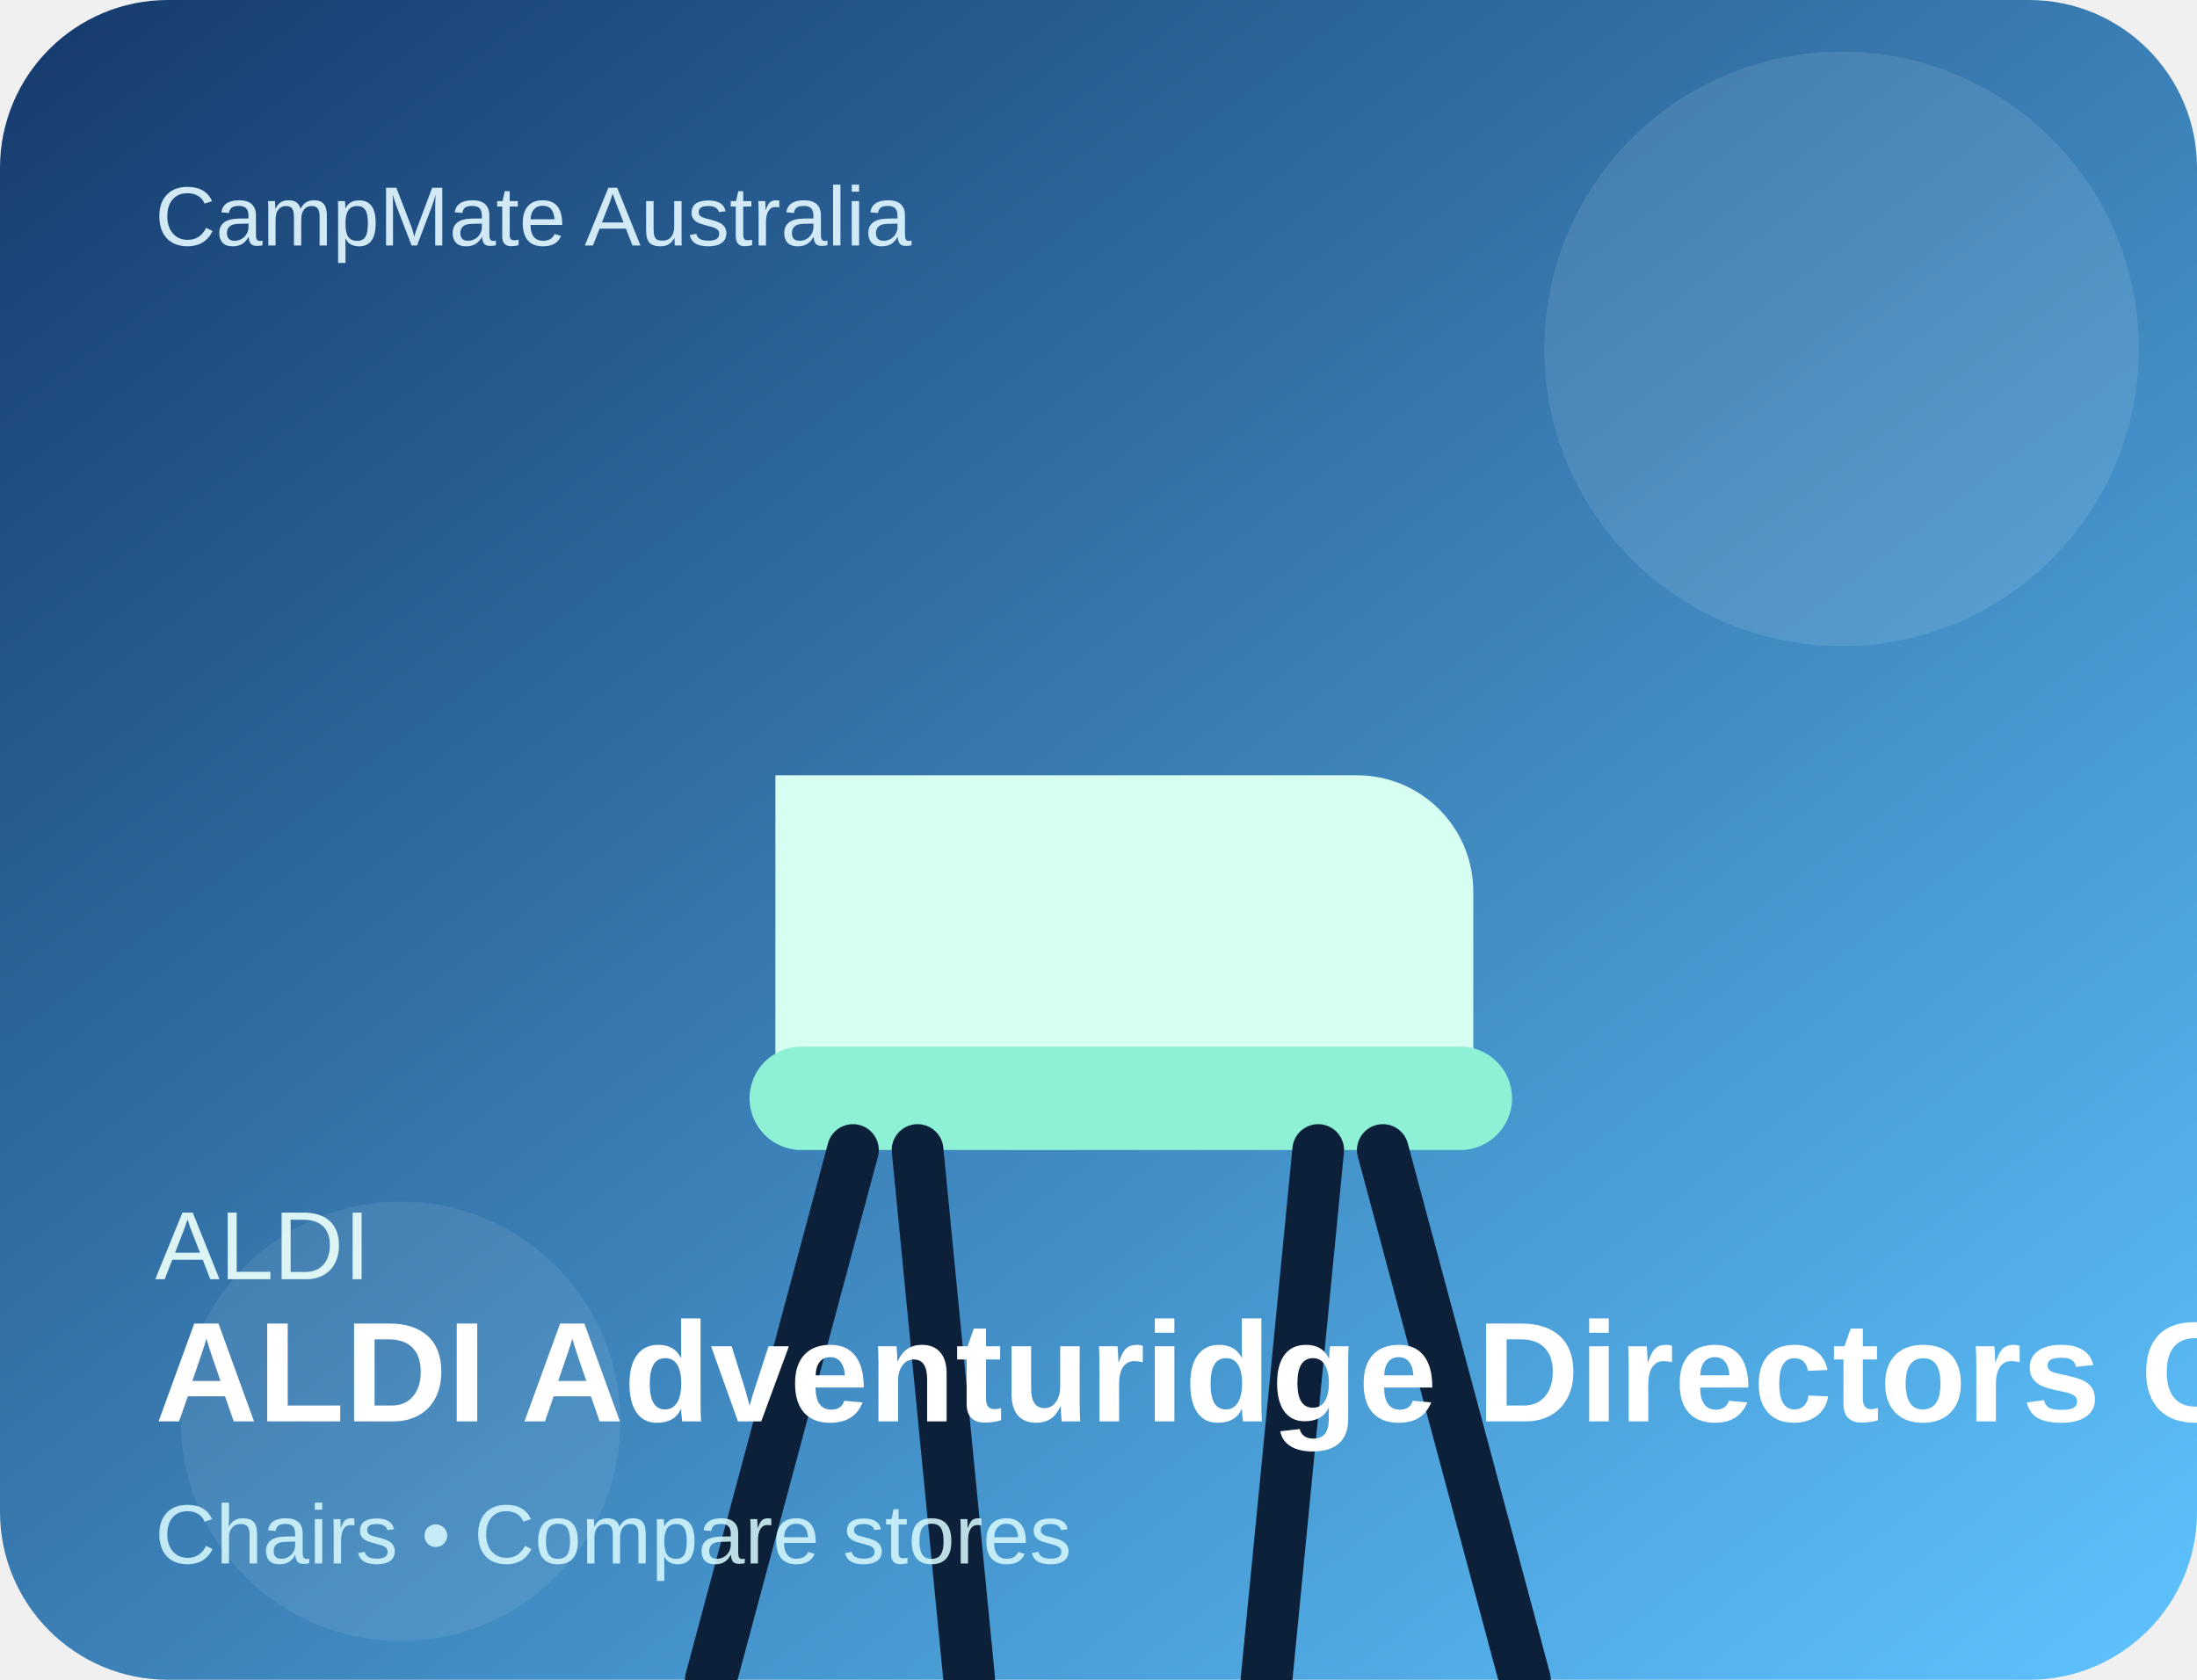
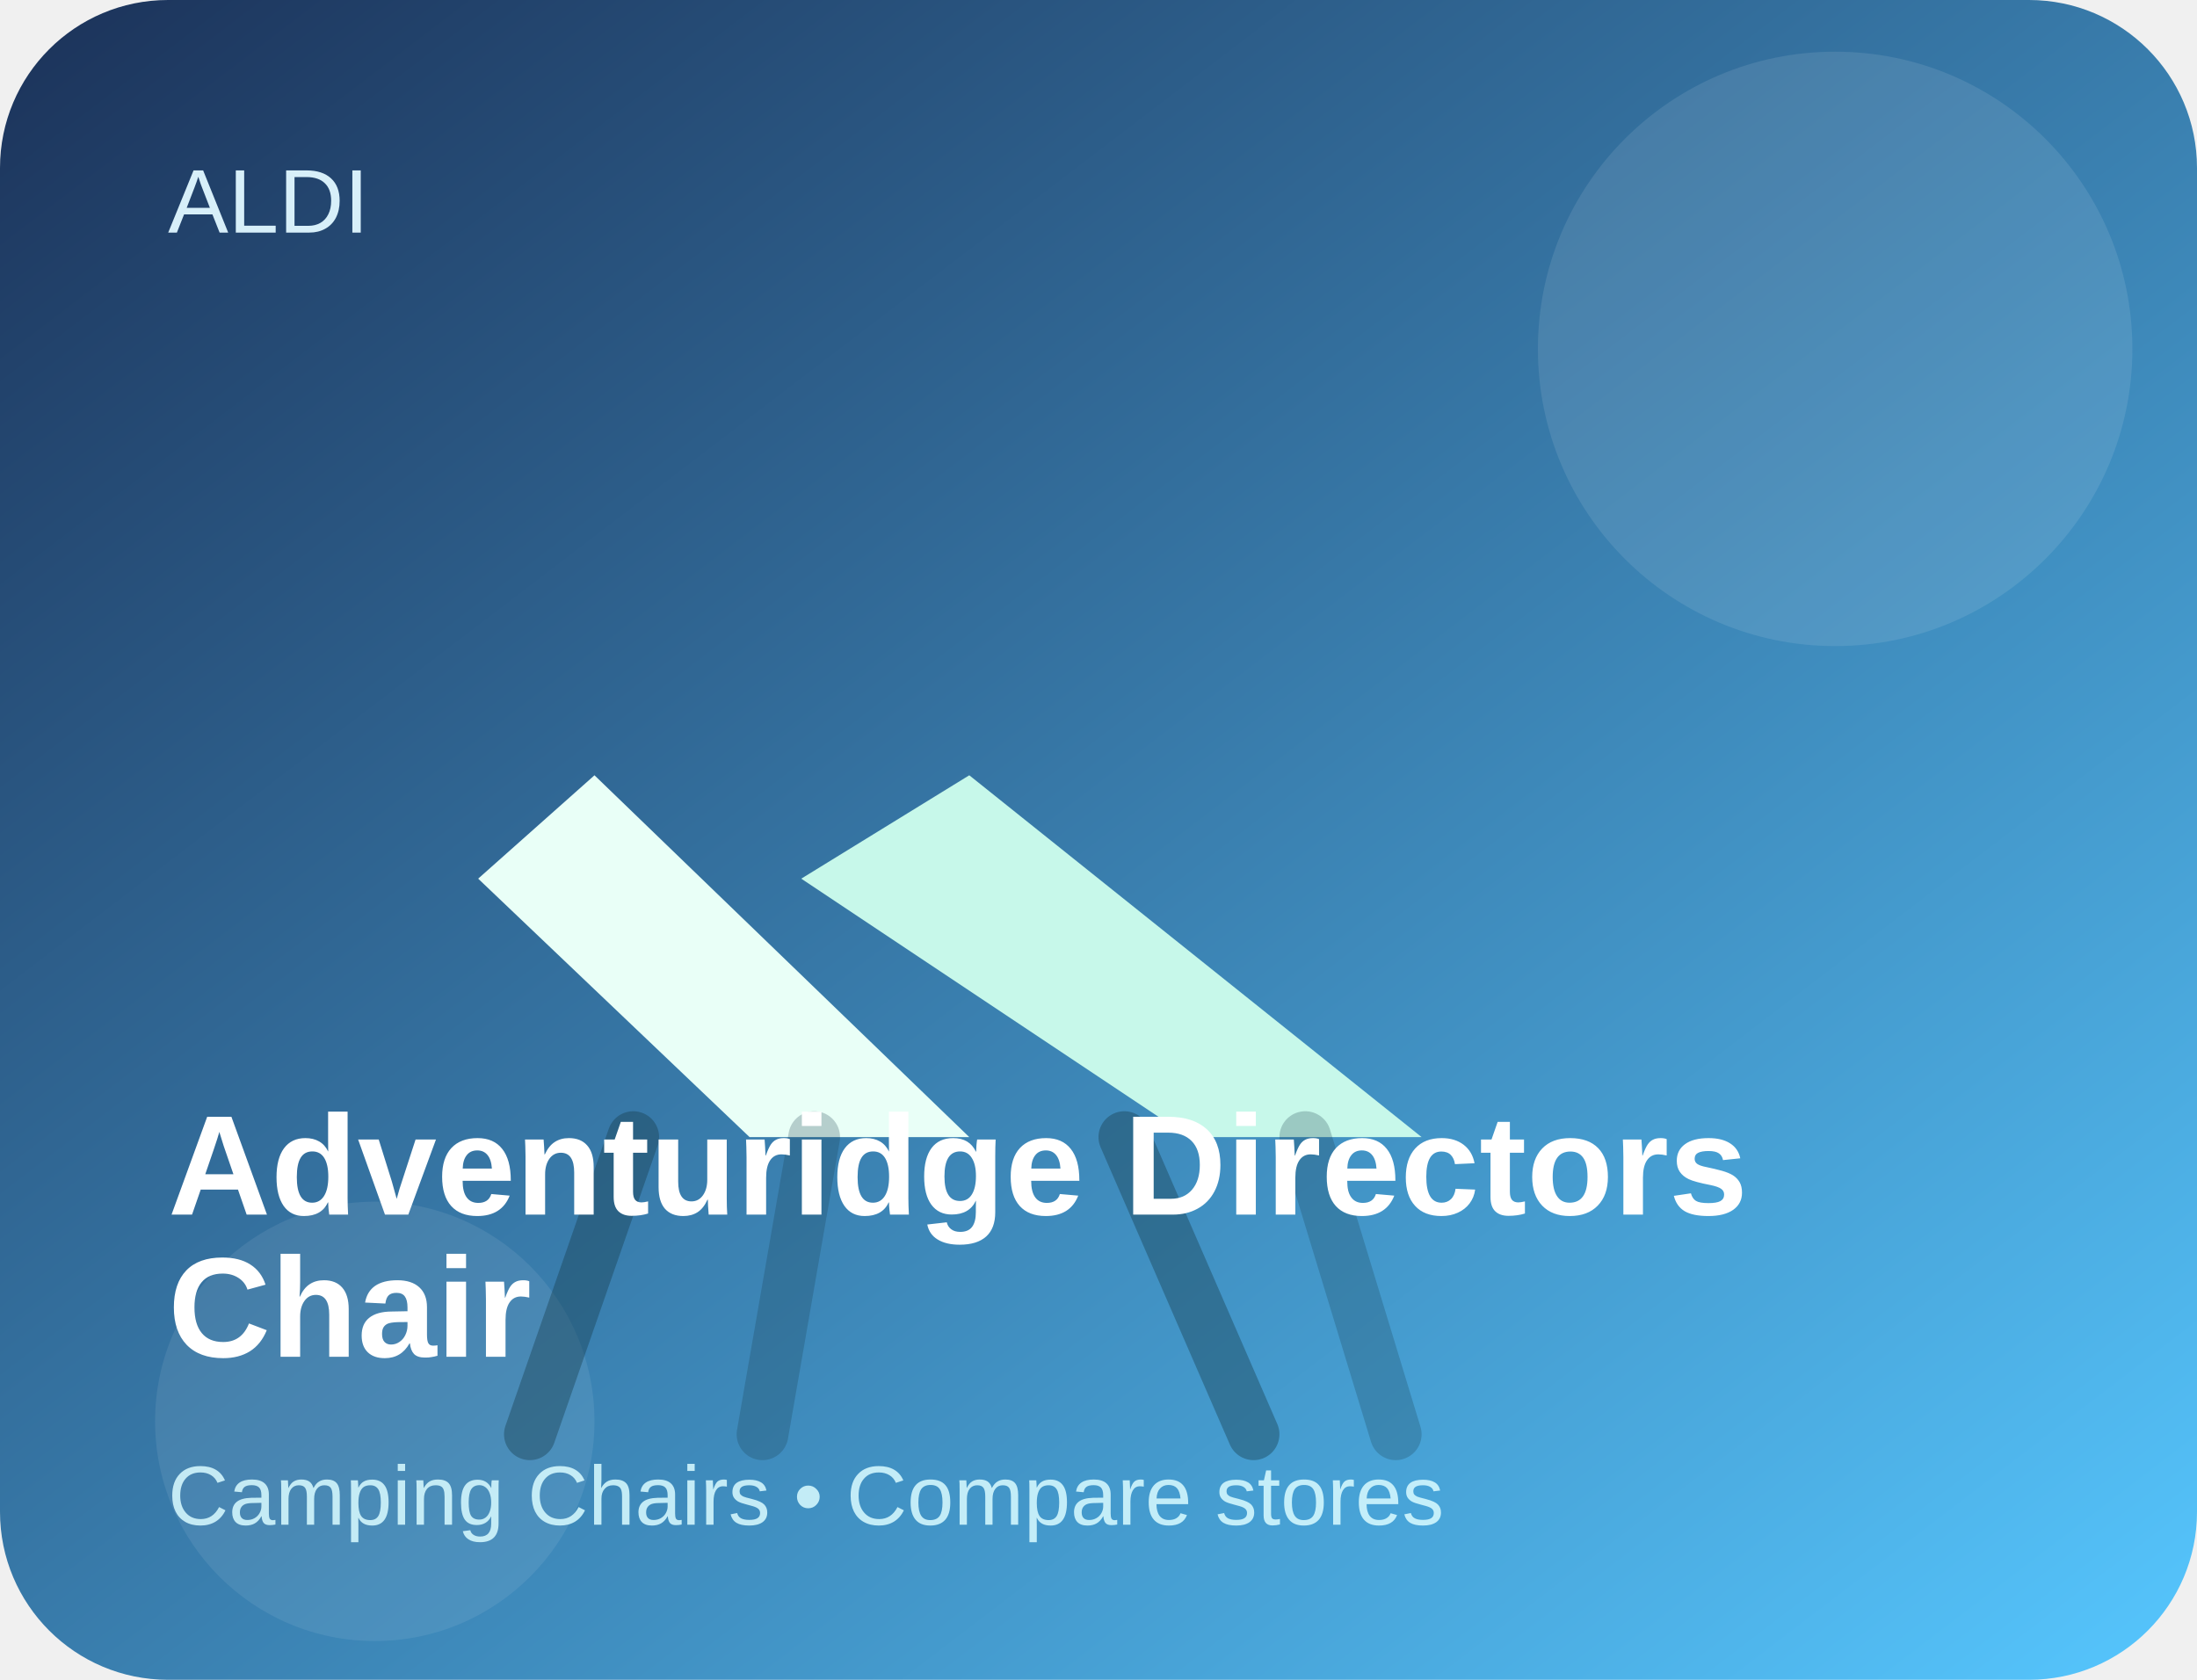
- <svg xmlns="http://www.w3.org/2000/svg" viewBox="0 0 340 260" role="img" aria-label="ALDI Adventuridge Directors Chair">
+ <svg xmlns="http://www.w3.org/2000/svg" viewBox="0 0 340 260" role="img" aria-label="Adventuridge Directors Chair">
  <defs>
    <linearGradient id="g" x1="0" y1="0" x2="1" y2="1">
-       <stop offset="0%" stop-color="#15396b" />
-       <stop offset="100%" stop-color="#5fc4ff" />
+       <stop offset="0%" stop-color="#1b3158" />
+       <stop offset="100%" stop-color="#56c7ff" />
    </linearGradient>
  </defs>
  <rect width="340" height="260" rx="26" fill="url(#g)" />
-   <circle cx="285" cy="54" r="46" fill="#ffffff" opacity="0.10" />
-   <circle cx="62" cy="220" r="34" fill="#ffffff" opacity="0.08" />
-   <path d="M120 120 h90 a18 18 0 0 1 18 18 v26 h-108z" fill="#d7fff1" />
-   <rect x="116" y="162" width="118" height="16" rx="8" fill="#8ef0d5" />
-   <path d="M132 178 L110 260 M214 178 L236 260 M142 178 L150 260 M204 178 L196 260" stroke="#0c203a" stroke-width="8" stroke-linecap="round" />
-   <text x="24" y="38" font-family="Arial, Helvetica, sans-serif" font-size="13" fill="#dff6ff" opacity="0.92">CampMate Australia</text>
-   <text x="24" y="198" font-family="Arial, Helvetica, sans-serif" font-size="15" fill="#ecfffb" opacity="0.92">ALDI</text>
-   <text x="24" y="220" font-family="Arial, Helvetica, sans-serif" font-size="22" font-weight="700" fill="#ffffff">ALDI Adventuridge Directors Chair</text>
-   <text x="24" y="242" font-family="Arial, Helvetica, sans-serif" font-size="13" fill="#d8faff" opacity="0.86">Chairs • Compare stores</text>
+   <circle cx="284" cy="54" r="46" fill="#ffffff" opacity="0.10" />
+   <circle cx="58" cy="220" r="34" fill="#ffffff" opacity="0.08" />
+   <path d="M92 120 L150 176 L116 176 L74 136 Z" fill="#e9fff7" />
+   <path d="M150 120 L220 176 L184 176 L124 136 Z" fill="#c7f8ea" />
+   <path d="M98 176 L82 222" stroke="#163b4b" stroke-width="8" stroke-linecap="round" opacity="0.4" />
+   <path d="M174 176 L194 222" stroke="#163b4b" stroke-width="8" stroke-linecap="round" opacity="0.4" />
+   <path d="M126 176 L118 222" stroke="#163b4b" stroke-width="8" stroke-linecap="round" opacity="0.25" />
+   <path d="M202 176 L216 222" stroke="#163b4b" stroke-width="8" stroke-linecap="round" opacity="0.25" />
+   <text x="26" y="36" font-family="Arial, Helvetica, sans-serif" font-size="14" fill="#dff6ff" opacity="0.96">ALDI</text>
+   <text x="26" y="188" font-family="Arial, Helvetica, sans-serif" font-size="22" font-weight="700" fill="#ffffff">Adventuridge Directors</text>
+   <text x="26" y="210" font-family="Arial, Helvetica, sans-serif" font-size="22" font-weight="700" fill="#ffffff">Chair</text>
+   <text x="26" y="236" font-family="Arial, Helvetica, sans-serif" font-size="13" fill="#d8faff" opacity="0.86">Camping Chairs • Compare stores</text>
</svg>
